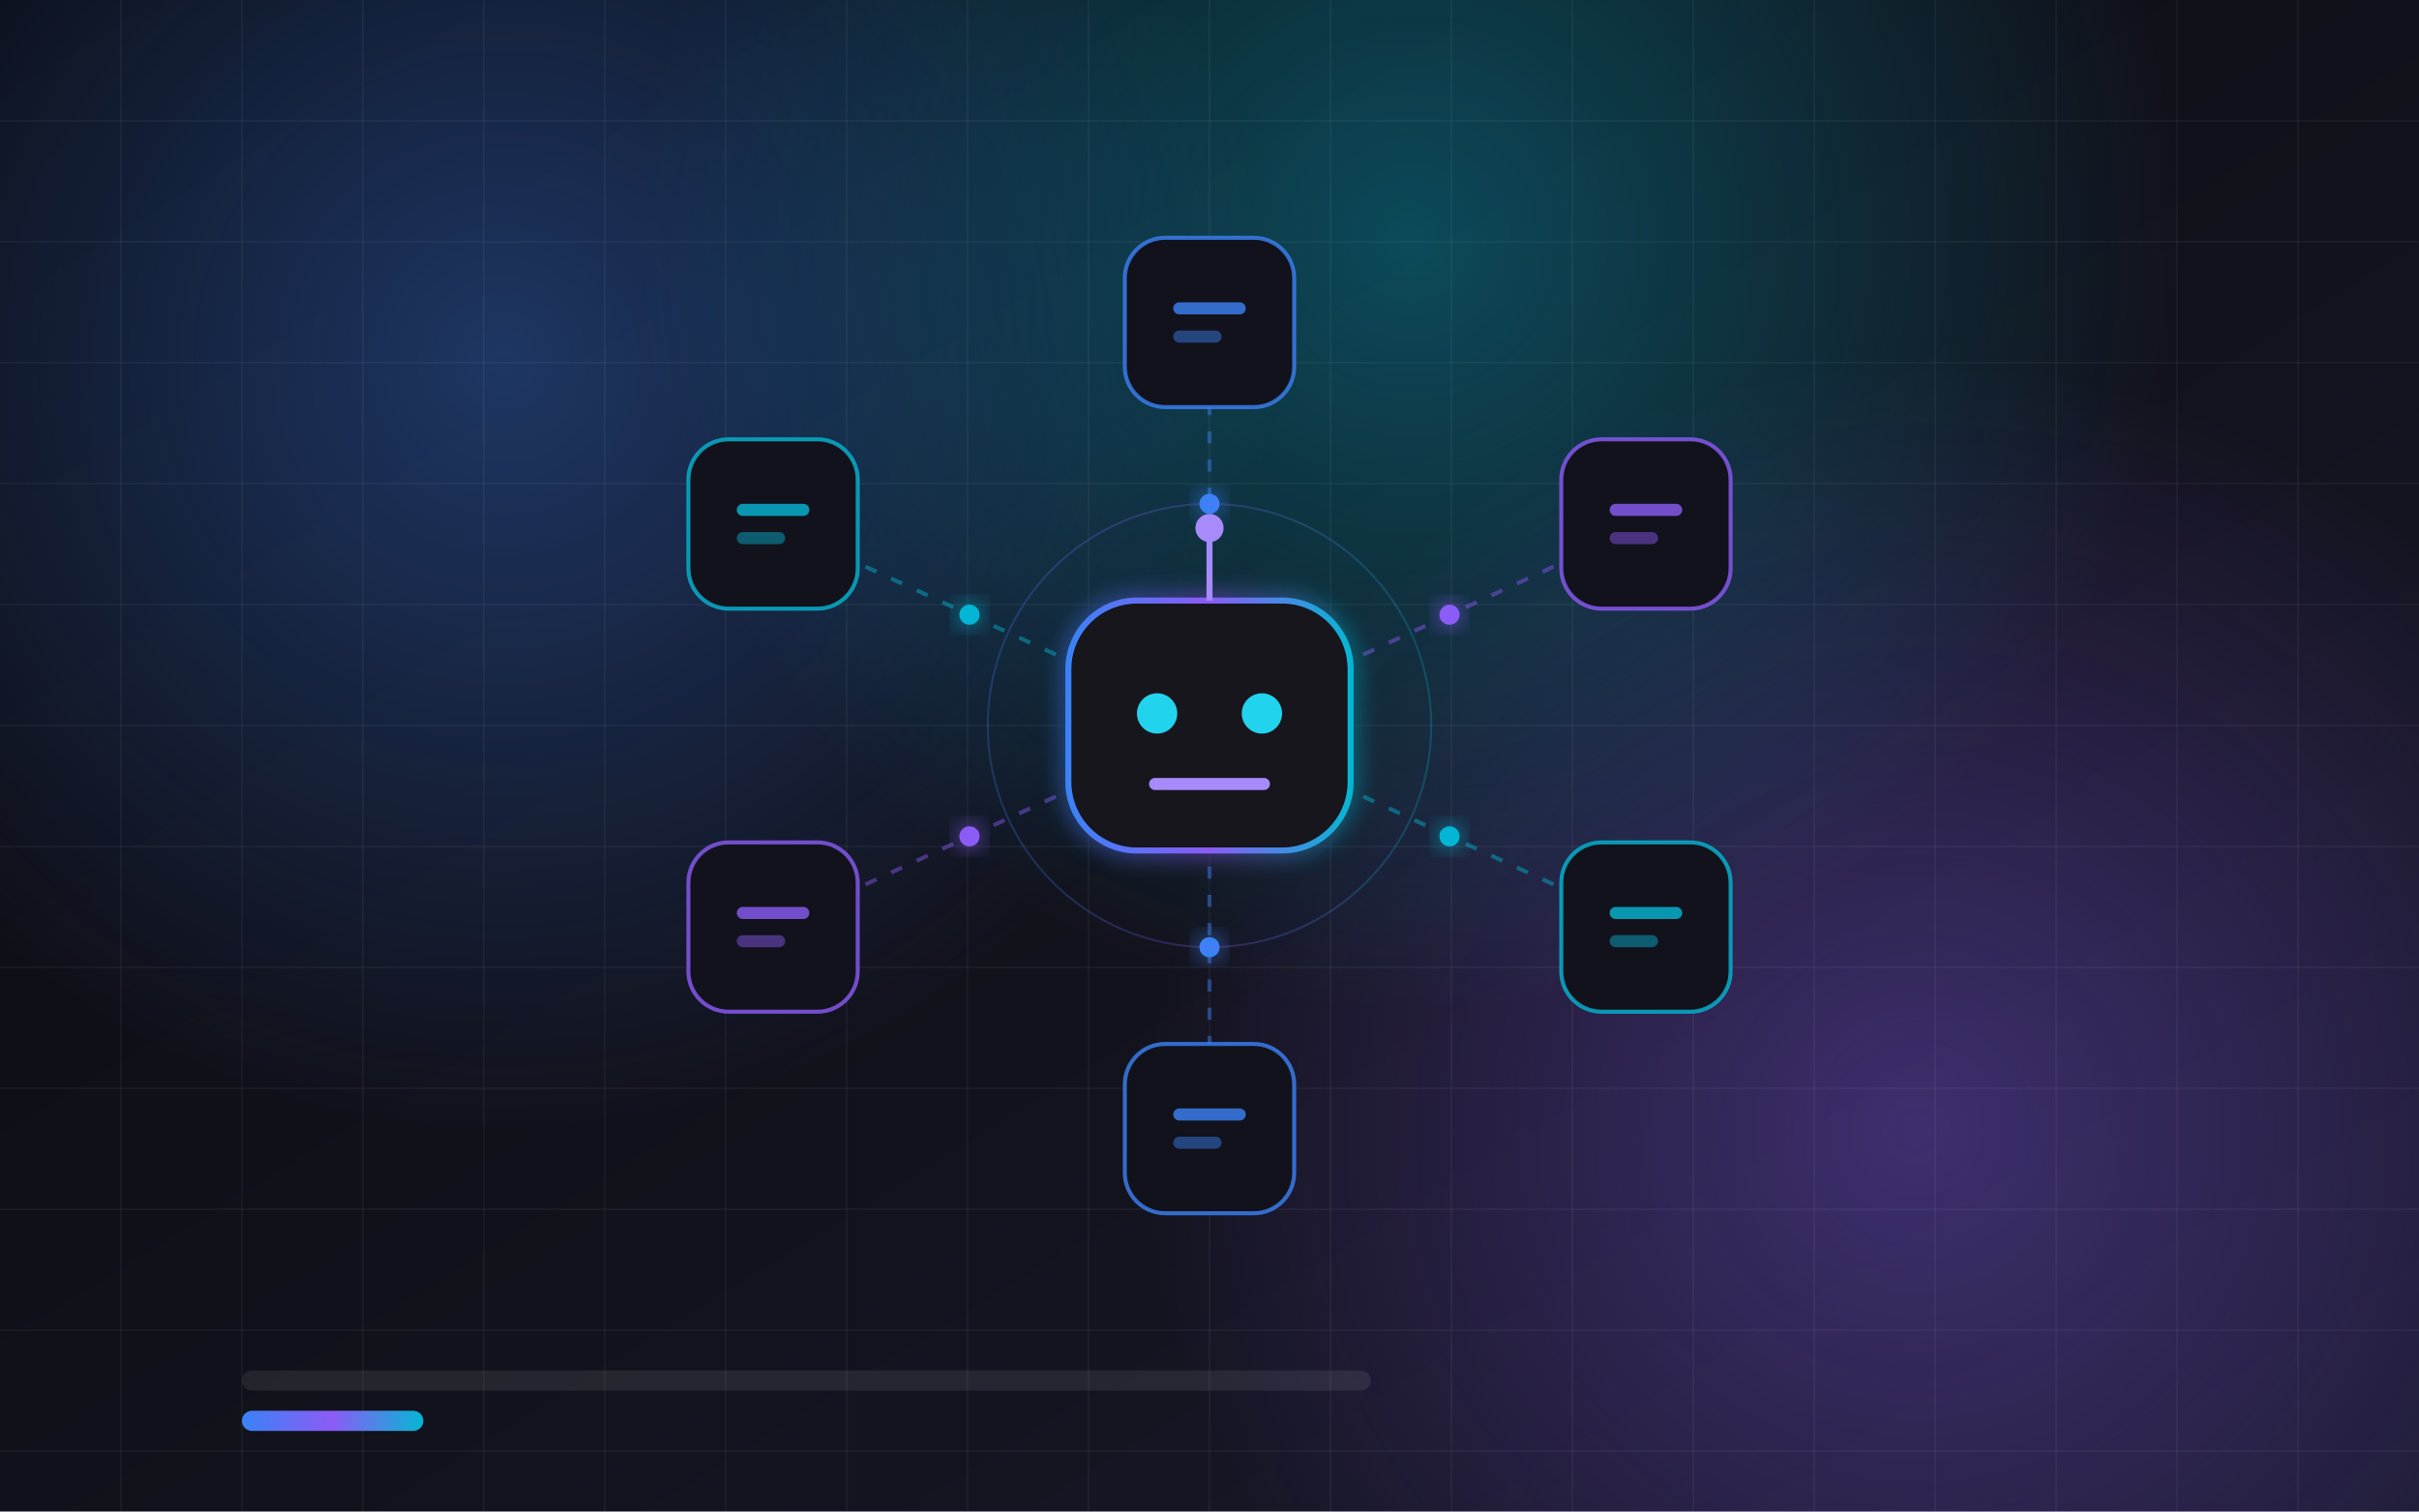
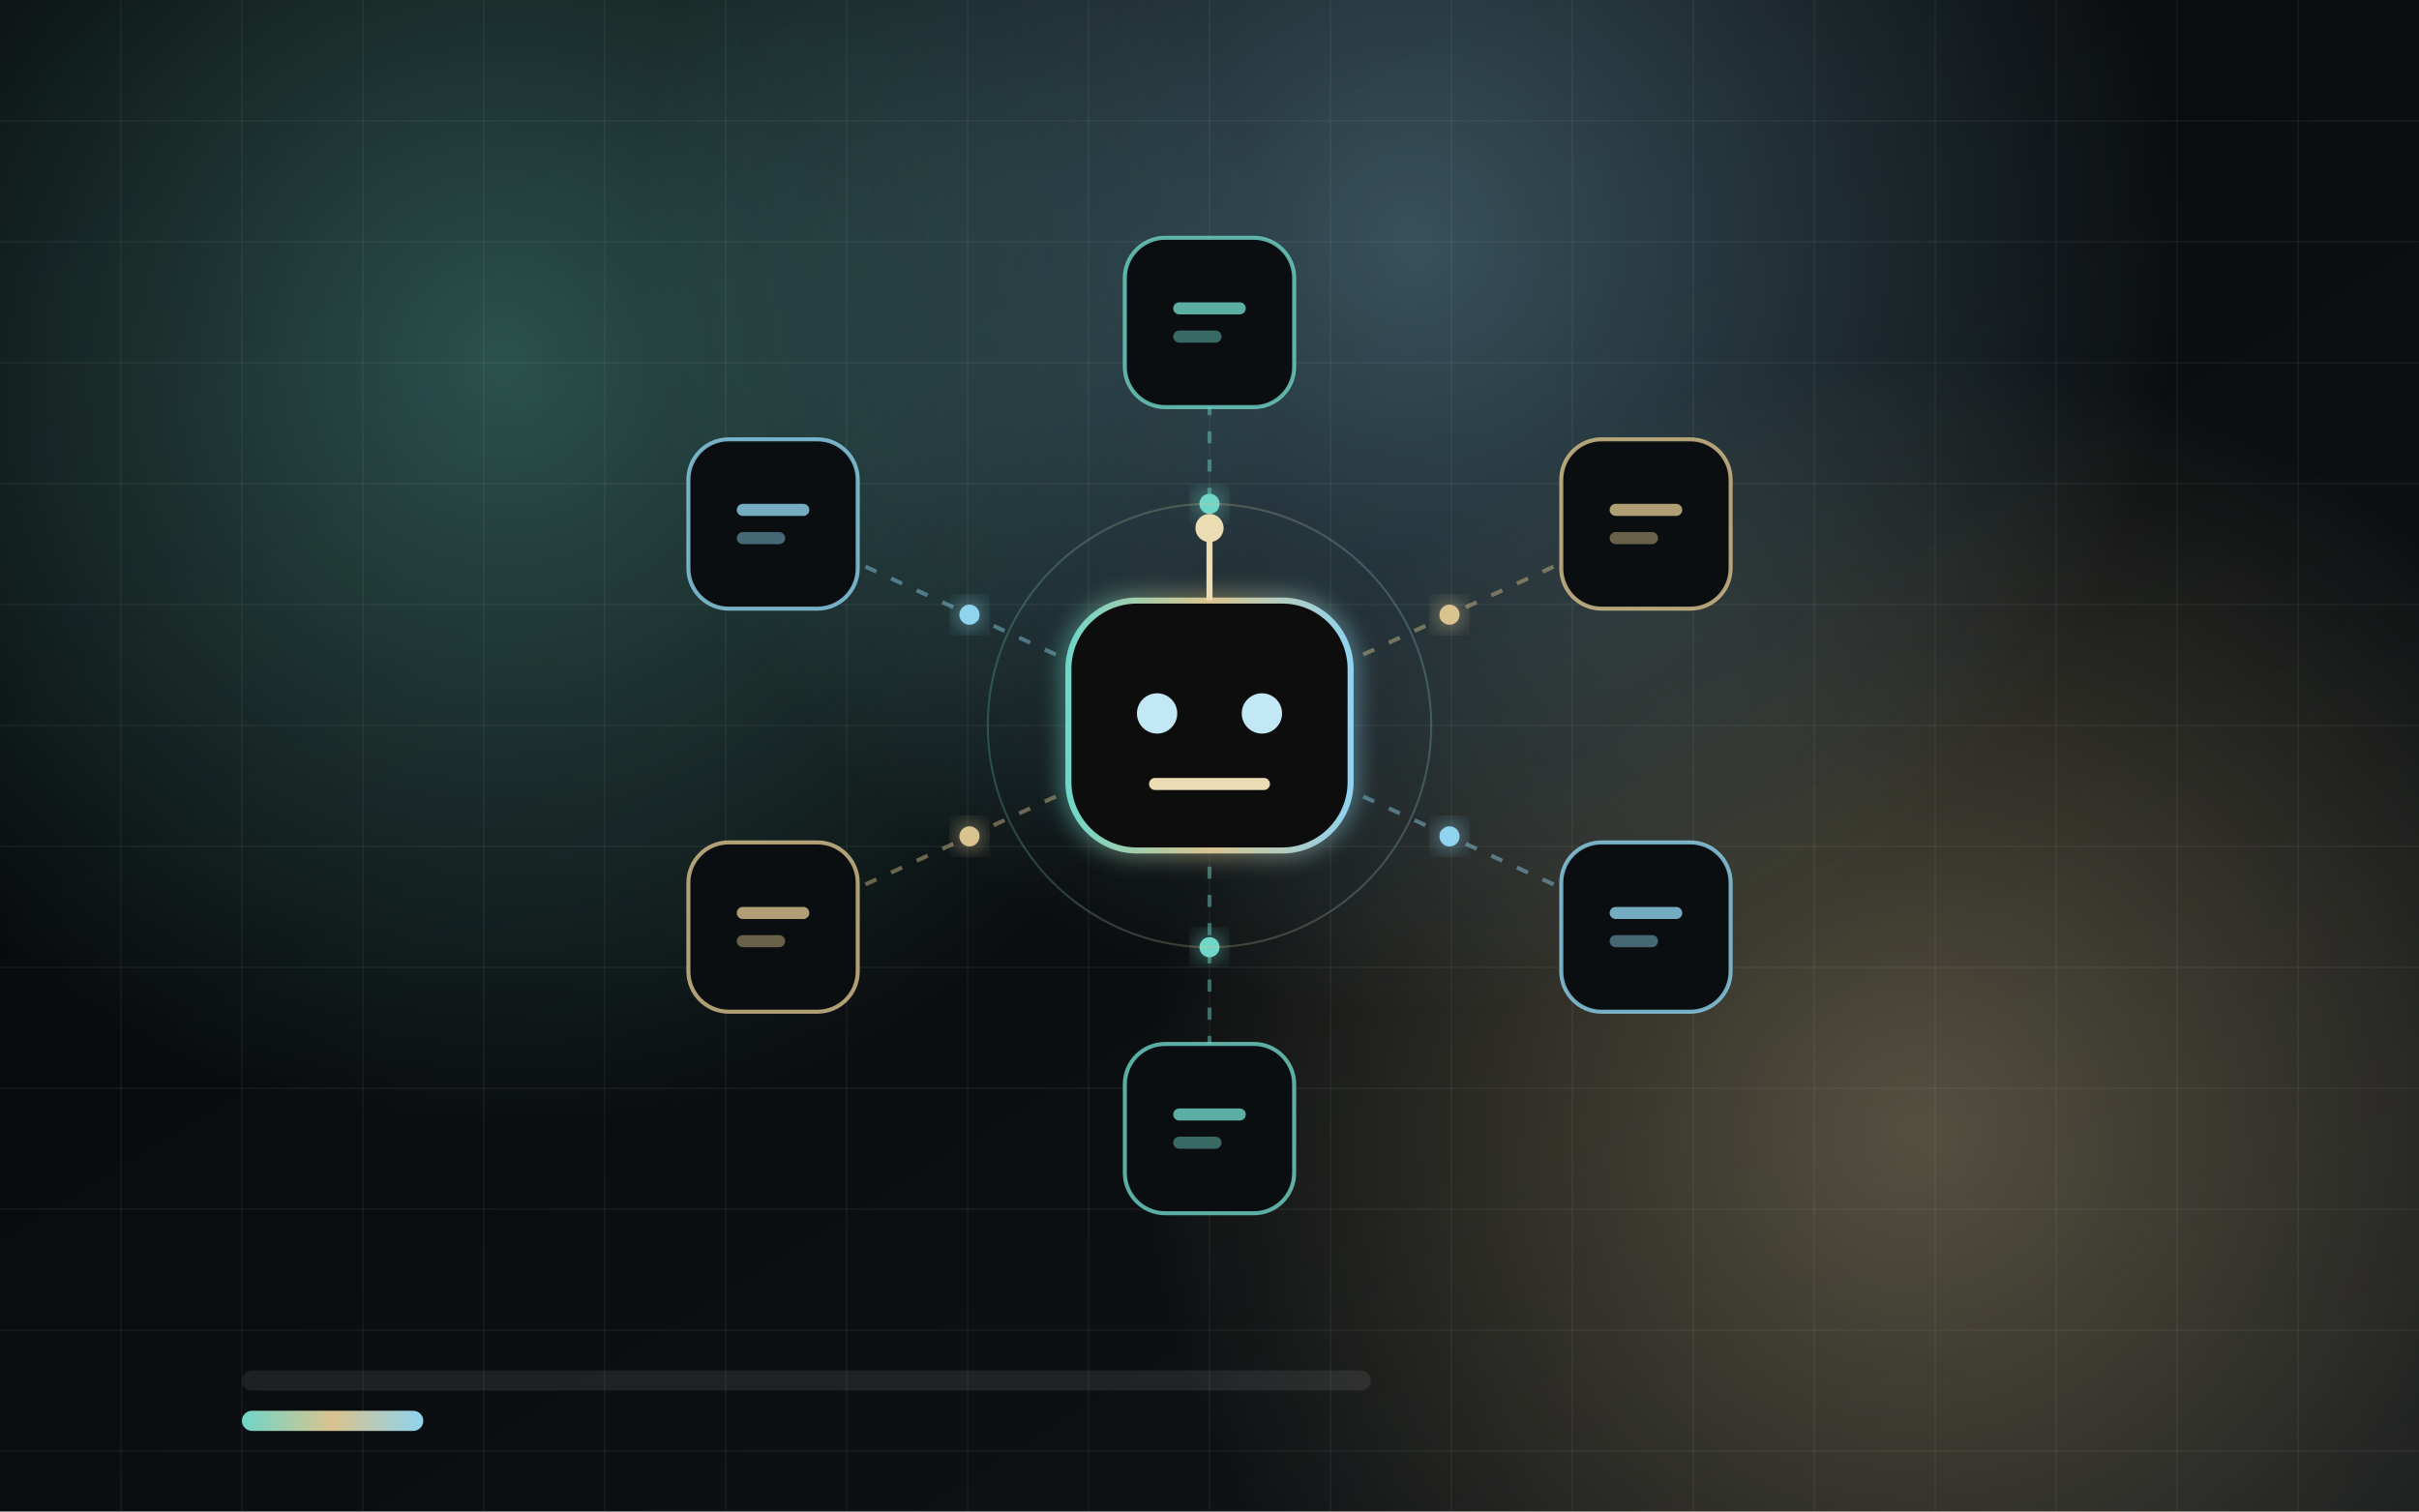
<svg xmlns="http://www.w3.org/2000/svg" viewBox="0 0 1200 750" width="1200" height="750">
  <defs>
    <linearGradient id="bg" x1="0" y1="0" x2="1" y2="1">
-       <stop offset="0" stop-color="#0a0a0f" />
-       <stop offset="0.55" stop-color="#12121c" />
-       <stop offset="1" stop-color="#1a1a2e" />
+       <stop offset="0" stop-color="#050607" />
+       <stop offset="0.55" stop-color="#0b0e10" />
+       <stop offset="1" stop-color="#12161a" />
    </linearGradient>
    <linearGradient id="acc" x1="0" y1="0" x2="1" y2="0">
-       <stop offset="0" stop-color="#3b82f6" />
-       <stop offset="0.5" stop-color="#8b5cf6" />
-       <stop offset="1" stop-color="#06b6d4" />
+       <stop offset="0" stop-color="#6fd6c8" />
+       <stop offset="0.5" stop-color="#d9c38f" />
+       <stop offset="1" stop-color="#8fd3ee" />
    </linearGradient>
    <linearGradient id="accV" x1="0" y1="1" x2="0" y2="0">
-       <stop offset="0" stop-color="#3b82f6" />
-       <stop offset="1" stop-color="#06b6d4" />
+       <stop offset="0" stop-color="#6fd6c8" />
+       <stop offset="1" stop-color="#8fd3ee" />
    </linearGradient>
    <radialGradient id="g0">
-       <stop offset="0" stop-color="#3b82f6" stop-opacity="0.35" />
-       <stop offset="1" stop-color="#3b82f6" stop-opacity="0" />
+       <stop offset="0" stop-color="#6fd6c8" stop-opacity="0.35" />
+       <stop offset="1" stop-color="#6fd6c8" stop-opacity="0" />
    </radialGradient>
    <radialGradient id="g1">
-       <stop offset="0" stop-color="#8b5cf6" stop-opacity="0.35" />
-       <stop offset="1" stop-color="#8b5cf6" stop-opacity="0" />
+       <stop offset="0" stop-color="#d9c38f" stop-opacity="0.35" />
+       <stop offset="1" stop-color="#d9c38f" stop-opacity="0" />
    </radialGradient>
    <radialGradient id="g2">
-       <stop offset="0" stop-color="#06b6d4" stop-opacity="0.35" />
-       <stop offset="1" stop-color="#06b6d4" stop-opacity="0" />
+       <stop offset="0" stop-color="#8fd3ee" stop-opacity="0.35" />
+       <stop offset="1" stop-color="#8fd3ee" stop-opacity="0" />
    </radialGradient>
    <filter id="glow" x="-50%" y="-50%" width="200%" height="200%">
      <feGaussianBlur stdDeviation="6" result="b" />
      <feMerge>
        <feMergeNode in="b" />
        <feMergeNode in="SourceGraphic" />
      </feMerge>
    </filter>
  </defs>
  <rect width="1200" height="750" fill="url(#bg)" />
  <circle cx="250" cy="180" r="380" fill="url(#g0)" />
  <circle cx="950" cy="560" r="380" fill="url(#g1)" />
  <circle cx="700" cy="120" r="380" fill="url(#g2)" />
  <g stroke="#ffffff" stroke-opacity="0.04" stroke-width="1">
    <line x1="60" y1="0" x2="60" y2="750" />
    <line x1="120" y1="0" x2="120" y2="750" />
    <line x1="180" y1="0" x2="180" y2="750" />
    <line x1="240" y1="0" x2="240" y2="750" />
    <line x1="300" y1="0" x2="300" y2="750" />
    <line x1="360" y1="0" x2="360" y2="750" />
    <line x1="420" y1="0" x2="420" y2="750" />
    <line x1="480" y1="0" x2="480" y2="750" />
    <line x1="540" y1="0" x2="540" y2="750" />
    <line x1="600" y1="0" x2="600" y2="750" />
    <line x1="660" y1="0" x2="660" y2="750" />
    <line x1="720" y1="0" x2="720" y2="750" />
    <line x1="780" y1="0" x2="780" y2="750" />
    <line x1="840" y1="0" x2="840" y2="750" />
    <line x1="900" y1="0" x2="900" y2="750" />
    <line x1="960" y1="0" x2="960" y2="750" />
    <line x1="1020" y1="0" x2="1020" y2="750" />
    <line x1="1080" y1="0" x2="1080" y2="750" />
    <line x1="1140" y1="0" x2="1140" y2="750" />
    <line x1="0" y1="60" x2="1200" y2="60" />
    <line x1="0" y1="120" x2="1200" y2="120" />
    <line x1="0" y1="180" x2="1200" y2="180" />
    <line x1="0" y1="240" x2="1200" y2="240" />
    <line x1="0" y1="300" x2="1200" y2="300" />
    <line x1="0" y1="360" x2="1200" y2="360" />
    <line x1="0" y1="420" x2="1200" y2="420" />
    <line x1="0" y1="480" x2="1200" y2="480" />
    <line x1="0" y1="540" x2="1200" y2="540" />
    <line x1="0" y1="600" x2="1200" y2="600" />
    <line x1="0" y1="660" x2="1200" y2="660" />
    <line x1="0" y1="720" x2="1200" y2="720" />
  </g>
-   <line x1="600" y1="360" x2="600" y2="160" stroke="#3b82f6" stroke-opacity="0.45" stroke-width="2" stroke-dasharray="6 8" />
-   <circle cx="600" cy="250" r="5" fill="#3b82f6" filter="url(#glow)" />
-   <rect x="558" y="118" width="84" height="84" rx="20" fill="#12121c" stroke="#3b82f6" stroke-opacity="0.8" stroke-width="2" />
-   <rect x="582" y="150" width="36" height="6" rx="3" fill="#3b82f6" opacity="0.8" />
-   <rect x="582" y="164" width="24" height="6" rx="3" fill="#3b82f6" opacity="0.45" />
-   <line x1="600" y1="360" x2="816.506" y2="260" stroke="#8b5cf6" stroke-opacity="0.45" stroke-width="2" stroke-dasharray="6 8" />
-   <circle cx="719.078" cy="305" r="5" fill="#8b5cf6" filter="url(#glow)" />
-   <rect x="774.506" y="218" width="84" height="84" rx="20" fill="#12121c" stroke="#8b5cf6" stroke-opacity="0.8" stroke-width="2" />
-   <rect x="798.506" y="250" width="36" height="6" rx="3" fill="#8b5cf6" opacity="0.8" />
-   <rect x="798.506" y="264" width="24" height="6" rx="3" fill="#8b5cf6" opacity="0.45" />
-   <line x1="600" y1="360" x2="816.506" y2="460" stroke="#06b6d4" stroke-opacity="0.45" stroke-width="2" stroke-dasharray="6 8" />
-   <circle cx="719.078" cy="415" r="5" fill="#06b6d4" filter="url(#glow)" />
-   <rect x="774.506" y="418" width="84" height="84" rx="20" fill="#12121c" stroke="#06b6d4" stroke-opacity="0.8" stroke-width="2" />
-   <rect x="798.506" y="450" width="36" height="6" rx="3" fill="#06b6d4" opacity="0.8" />
-   <rect x="798.506" y="464" width="24" height="6" rx="3" fill="#06b6d4" opacity="0.45" />
-   <line x1="600" y1="360" x2="600" y2="560" stroke="#3b82f6" stroke-opacity="0.45" stroke-width="2" stroke-dasharray="6 8" />
-   <circle cx="600" cy="470" r="5" fill="#3b82f6" filter="url(#glow)" />
-   <rect x="558" y="518" width="84" height="84" rx="20" fill="#12121c" stroke="#3b82f6" stroke-opacity="0.8" stroke-width="2" />
-   <rect x="582" y="550" width="36" height="6" rx="3" fill="#3b82f6" opacity="0.8" />
-   <rect x="582" y="564" width="24" height="6" rx="3" fill="#3b82f6" opacity="0.45" />
-   <line x1="600" y1="360" x2="383.494" y2="460" stroke="#8b5cf6" stroke-opacity="0.45" stroke-width="2" stroke-dasharray="6 8" />
-   <circle cx="480.922" cy="415" r="5" fill="#8b5cf6" filter="url(#glow)" />
-   <rect x="341.494" y="418" width="84" height="84" rx="20" fill="#12121c" stroke="#8b5cf6" stroke-opacity="0.8" stroke-width="2" />
-   <rect x="365.494" y="450" width="36" height="6" rx="3" fill="#8b5cf6" opacity="0.8" />
-   <rect x="365.494" y="464" width="24" height="6" rx="3" fill="#8b5cf6" opacity="0.45" />
-   <line x1="600" y1="360" x2="383.494" y2="260" stroke="#06b6d4" stroke-opacity="0.45" stroke-width="2" stroke-dasharray="6 8" />
-   <circle cx="480.922" cy="305" r="5" fill="#06b6d4" filter="url(#glow)" />
-   <rect x="341.494" y="218" width="84" height="84" rx="20" fill="#12121c" stroke="#06b6d4" stroke-opacity="0.8" stroke-width="2" />
-   <rect x="365.494" y="250" width="36" height="6" rx="3" fill="#06b6d4" opacity="0.8" />
-   <rect x="365.494" y="264" width="24" height="6" rx="3" fill="#06b6d4" opacity="0.45" />
+   <line x1="600" y1="360" x2="600" y2="160" stroke="#6fd6c8" stroke-opacity="0.45" stroke-width="2" stroke-dasharray="6 8" />
+   <circle cx="600" cy="250" r="5" fill="#6fd6c8" filter="url(#glow)" />
+   <rect x="558" y="118" width="84" height="84" rx="20" fill="#0b0e10" stroke="#6fd6c8" stroke-opacity="0.8" stroke-width="2" />
+   <rect x="582" y="150" width="36" height="6" rx="3" fill="#6fd6c8" opacity="0.8" />
+   <rect x="582" y="164" width="24" height="6" rx="3" fill="#6fd6c8" opacity="0.45" />
+   <line x1="600" y1="360" x2="816.506" y2="260" stroke="#d9c38f" stroke-opacity="0.45" stroke-width="2" stroke-dasharray="6 8" />
+   <circle cx="719.078" cy="305" r="5" fill="#d9c38f" filter="url(#glow)" />
+   <rect x="774.506" y="218" width="84" height="84" rx="20" fill="#0b0e10" stroke="#d9c38f" stroke-opacity="0.8" stroke-width="2" />
+   <rect x="798.506" y="250" width="36" height="6" rx="3" fill="#d9c38f" opacity="0.8" />
+   <rect x="798.506" y="264" width="24" height="6" rx="3" fill="#d9c38f" opacity="0.45" />
+   <line x1="600" y1="360" x2="816.506" y2="460" stroke="#8fd3ee" stroke-opacity="0.45" stroke-width="2" stroke-dasharray="6 8" />
+   <circle cx="719.078" cy="415" r="5" fill="#8fd3ee" filter="url(#glow)" />
+   <rect x="774.506" y="418" width="84" height="84" rx="20" fill="#0b0e10" stroke="#8fd3ee" stroke-opacity="0.8" stroke-width="2" />
+   <rect x="798.506" y="450" width="36" height="6" rx="3" fill="#8fd3ee" opacity="0.8" />
+   <rect x="798.506" y="464" width="24" height="6" rx="3" fill="#8fd3ee" opacity="0.45" />
+   <line x1="600" y1="360" x2="600" y2="560" stroke="#6fd6c8" stroke-opacity="0.45" stroke-width="2" stroke-dasharray="6 8" />
+   <circle cx="600" cy="470" r="5" fill="#6fd6c8" filter="url(#glow)" />
+   <rect x="558" y="518" width="84" height="84" rx="20" fill="#0b0e10" stroke="#6fd6c8" stroke-opacity="0.8" stroke-width="2" />
+   <rect x="582" y="550" width="36" height="6" rx="3" fill="#6fd6c8" opacity="0.8" />
+   <rect x="582" y="564" width="24" height="6" rx="3" fill="#6fd6c8" opacity="0.45" />
+   <line x1="600" y1="360" x2="383.494" y2="460" stroke="#d9c38f" stroke-opacity="0.45" stroke-width="2" stroke-dasharray="6 8" />
+   <circle cx="480.922" cy="415" r="5" fill="#d9c38f" filter="url(#glow)" />
+   <rect x="341.494" y="418" width="84" height="84" rx="20" fill="#0b0e10" stroke="#d9c38f" stroke-opacity="0.8" stroke-width="2" />
+   <rect x="365.494" y="450" width="36" height="6" rx="3" fill="#d9c38f" opacity="0.8" />
+   <rect x="365.494" y="464" width="24" height="6" rx="3" fill="#d9c38f" opacity="0.45" />
+   <line x1="600" y1="360" x2="383.494" y2="260" stroke="#8fd3ee" stroke-opacity="0.45" stroke-width="2" stroke-dasharray="6 8" />
+   <circle cx="480.922" cy="305" r="5" fill="#8fd3ee" filter="url(#glow)" />
+   <rect x="341.494" y="218" width="84" height="84" rx="20" fill="#0b0e10" stroke="#8fd3ee" stroke-opacity="0.8" stroke-width="2" />
+   <rect x="365.494" y="250" width="36" height="6" rx="3" fill="#8fd3ee" opacity="0.8" />
+   <rect x="365.494" y="264" width="24" height="6" rx="3" fill="#8fd3ee" opacity="0.45" />
  <circle cx="600" cy="360" r="110" fill="none" stroke="url(#acc)" stroke-opacity="0.25" stroke-width="1" />
-   <rect x="530" y="298" width="140" height="124" rx="34" fill="#12121c" stroke="url(#acc)" stroke-width="3" filter="url(#glow)" />
-   <circle cx="574" cy="354" r="10" fill="#22d3ee" />
-   <circle cx="626" cy="354" r="10" fill="#22d3ee" />
-   <rect x="570" y="386" width="60" height="6" rx="3" fill="#a78bfa" />
-   <line x1="600" y1="298" x2="600" y2="268" stroke="#a78bfa" stroke-width="3" />
-   <circle cx="600" cy="262" r="7" fill="#a78bfa" />
+   <rect x="530" y="298" width="140" height="124" rx="34" fill="#0b0e10" stroke="url(#acc)" stroke-width="3" filter="url(#glow)" />
+   <circle cx="574" cy="354" r="10" fill="#c3e8f5" />
+   <circle cx="626" cy="354" r="10" fill="#c3e8f5" />
+   <rect x="570" y="386" width="60" height="6" rx="3" fill="#ecdcb3" />
+   <line x1="600" y1="298" x2="600" y2="268" stroke="#ecdcb3" stroke-width="3" />
+   <circle cx="600" cy="262" r="7" fill="#ecdcb3" />
  <rect x="120" y="680" width="560" height="10" rx="5" fill="#ffffff" opacity="0.08" />
  <rect x="120" y="700" width="90" height="10" rx="5" fill="url(#acc)" />
</svg>
